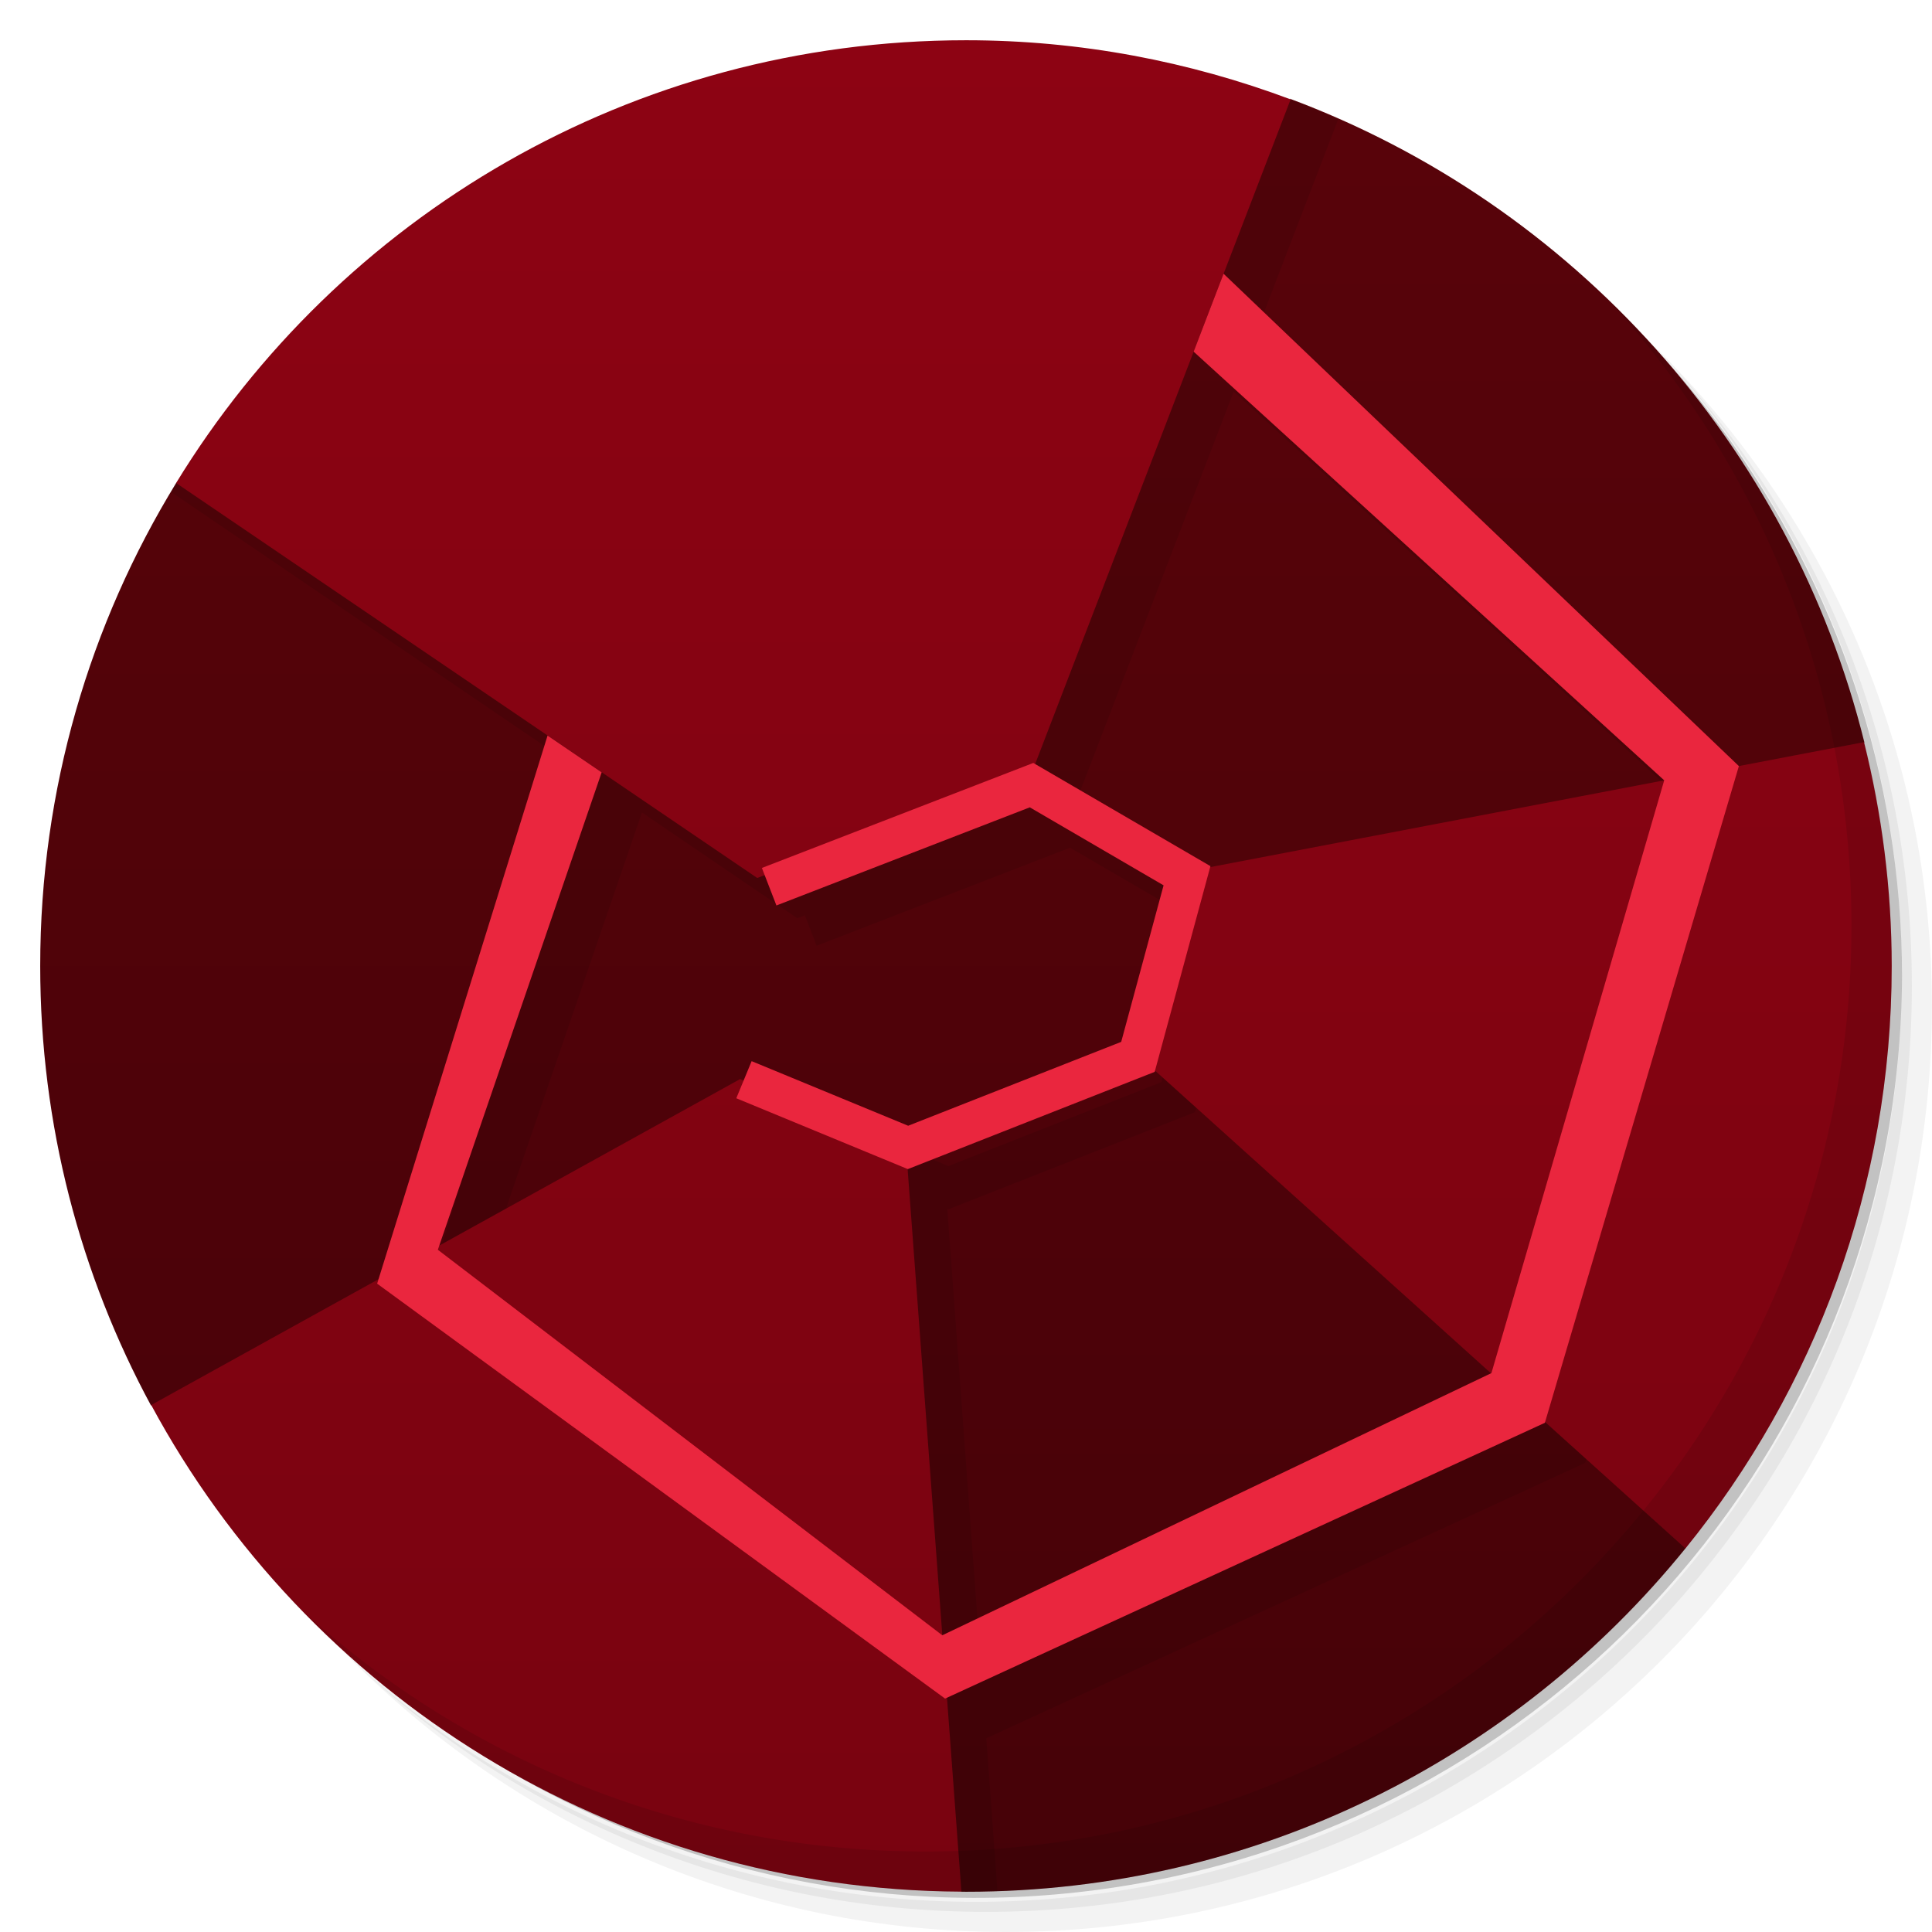
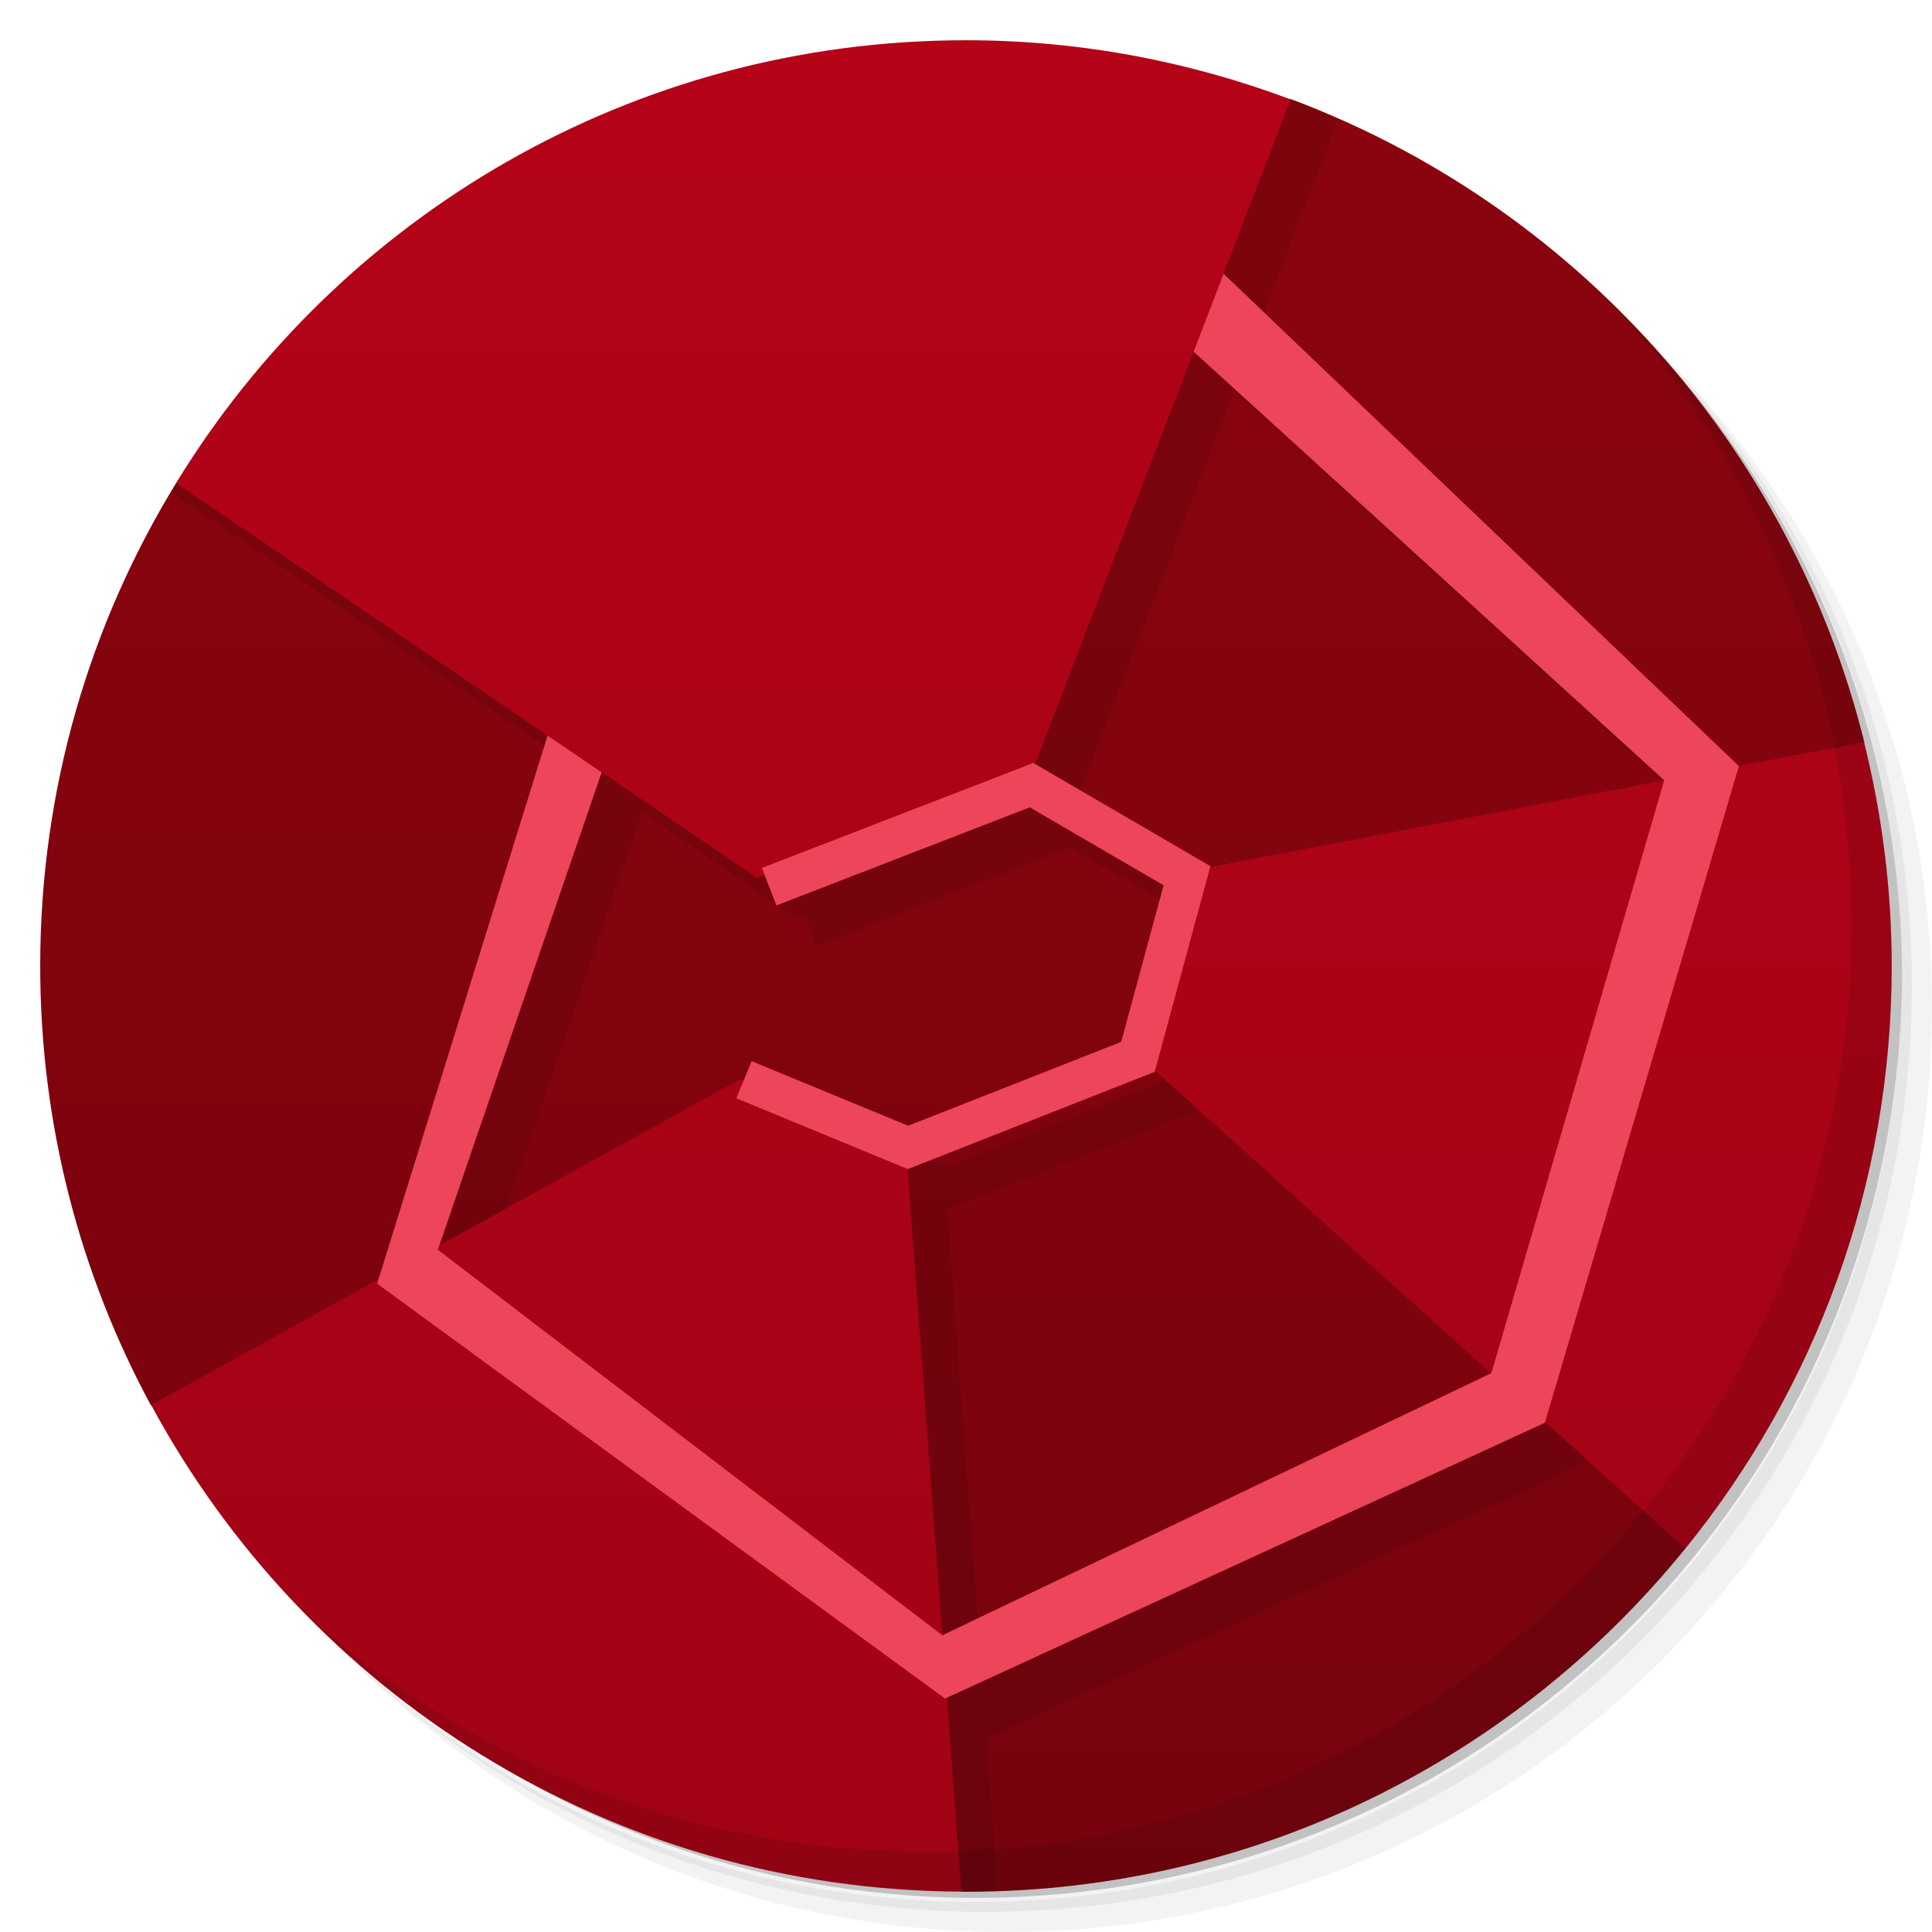
- <svg xmlns="http://www.w3.org/2000/svg" viewBox="0 0 48 48">
+ <svg xmlns="http://www.w3.org/2000/svg" version="1.1" viewBox="0 0 48 48">
  <defs>
-     <linearGradient id="linearGradient3764" x1="1" x2="47" gradientUnits="userSpaceOnUse" gradientTransform="matrix(0,-1,1,0,-1.5e-6,48)">
-       <stop style="stop-color:#460208;stop-opacity:1" />
-       <stop offset="1" style="stop-color:#59030a;stop-opacity:1" />
+     <linearGradient id="linearGradient3764" x1="1" x2="47" gradientTransform="matrix(0 -1 1 0 -1.5e-6 48)" gradientUnits="userSpaceOnUse">
+       <stop style="stop-color:#77030e" offset="0" />
+       <stop style="stop-color:#8b040e" offset="1" />
    </linearGradient>
-     <linearGradient id="linearGradient4184" y1="47" x2="0" y2="1" gradientUnits="userSpaceOnUse">
-       <stop style="stop-color:#790310;stop-opacity:1" />
-       <stop offset="1" style="stop-color:#8d0313;stop-opacity:1" />
+     <linearGradient id="linearGradient4184" x2="0" y1="47" y2="1" gradientUnits="userSpaceOnUse">
+       <stop style="stop-color:#a00315" offset="0" />
+       <stop style="stop-color:#b50318" offset="1" />
    </linearGradient>
  </defs>
-   <g>
-     <path d="m 36.31 5 c 5.859 4.062 9.688 10.831 9.688 18.5 c 0 12.426 -10.07 22.5 -22.5 22.5 c -7.669 0 -14.438 -3.828 -18.5 -9.688 c 1.037 1.822 2.306 3.499 3.781 4.969 c 4.085 3.712 9.514 5.969 15.469 5.969 c 12.703 0 23 -10.298 23 -23 c 0 -5.954 -2.256 -11.384 -5.969 -15.469 c -1.469 -1.475 -3.147 -2.744 -4.969 -3.781 z m 4.969 3.781 c 3.854 4.113 6.219 9.637 6.219 15.719 c 0 12.703 -10.297 23 -23 23 c -6.081 0 -11.606 -2.364 -15.719 -6.219 c 4.16 4.144 9.883 6.719 16.219 6.719 c 12.703 0 23 -10.298 23 -23 c 0 -6.335 -2.575 -12.06 -6.719 -16.219 z" style="opacity:0.05" />
-     <path d="m 41.28 8.781 c 3.712 4.085 5.969 9.514 5.969 15.469 c 0 12.703 -10.297 23 -23 23 c -5.954 0 -11.384 -2.256 -15.469 -5.969 c 4.113 3.854 9.637 6.219 15.719 6.219 c 12.703 0 23 -10.298 23 -23 c 0 -6.081 -2.364 -11.606 -6.219 -15.719 z" style="opacity:0.1" />
-     <path d="m 31.25 2.375 c 8.615 3.154 14.75 11.417 14.75 21.13 c 0 12.426 -10.07 22.5 -22.5 22.5 c -9.708 0 -17.971 -6.135 -21.12 -14.75 a 23 23 0 0 0 44.875 -7 a 23 23 0 0 0 -16 -21.875 z" style="opacity:0.2" />
+   <path d="m36.31 5c5.859 4.062 9.688 10.831 9.688 18.5 0 12.426-10.07 22.5-22.5 22.5-7.669 0-14.438-3.828-18.5-9.688 1.037 1.822 2.306 3.499 3.781 4.969 4.085 3.712 9.514 5.969 15.469 5.969 12.703 0 23-10.298 23-23 0-5.954-2.256-11.384-5.969-15.469-1.469-1.475-3.147-2.744-4.969-3.781zm4.969 3.781c3.854 4.113 6.219 9.637 6.219 15.719 0 12.703-10.297 23-23 23-6.081 0-11.606-2.364-15.719-6.219 4.16 4.144 9.883 6.719 16.219 6.719 12.703 0 23-10.298 23-23 0-6.335-2.575-12.06-6.719-16.219z" style="opacity:.05" />
+   <path d="m41.28 8.781c3.712 4.085 5.969 9.514 5.969 15.469 0 12.703-10.297 23-23 23-5.954 0-11.384-2.256-15.469-5.969 4.113 3.854 9.637 6.219 15.719 6.219 12.703 0 23-10.298 23-23 0-6.081-2.364-11.606-6.219-15.719z" style="opacity:.1" />
+   <path d="m31.25 2.375c8.615 3.154 14.75 11.417 14.75 21.13 0 12.426-10.07 22.5-22.5 22.5-9.708 0-17.971-6.135-21.12-14.75a23 23 0 0 0 44.875-7 23 23 0 0 0-16-21.875z" style="opacity:.2" />
+   <path d="m32.03 2.445c0.011 8e-3 0.023 0.015 0.033 0.023-0.033-0.023-27.687 9.533-27.687 9.533-2.141 3.493-3.377 7.601-3.377 11.998 0 3.956 0.999 7.679 2.758 10.93-1e-3 -8e-3 -1e-3 -0.016-2e-3 -0.023l20.13 12.09c-1e-3 0-1e-3 2e-3 -2e-3 2e-3 0.039 0 0.078 2e-3 0.117 2e-3 7.218 0 13.656-3.327 17.873-8.529l4.438-20.03c4e-3 6e-3 7e-3 0.01 0.012 0.016-1.832-7.398-7.243-13.381-14.291-16.01" style="fill:url(#linearGradient3764)" />
+   <path d="m32.06 2.469c-10.628 10.285-13.07 10.07-27.689 9.531-0.044 0.073-0.081 0.146-0.125 0.219l10.361 7.05-4.236 13.619 13.166 9.619 0.338 4.496h0.125c0.261 0 0.522-0.023 0.781-0.031l-0.277-3.785 14.879-6.842 4.82-16.316-12.811-12.238 1.854-4.824c-0.395-0.174-0.779-0.347-1.186-0.5zm-1.41 7.26 11.697 10.658-4.293 14.727-13.643 6.514-0.025-0.02-0.85-11.568 0.02 8e-3 6.133-2.416 1.385-5.113-4.361-2.539zm-14.701 10.457 3.859 2.627 0.189-0.072 0.291 0.756 6.297-2.436 3.324 1.936-1.055 3.889-5.291 2.084-3.889-1.605-0.381 0.922-7.416 3.764z" style="opacity:.1" />
+   <g transform="translate(37.5)">
+     <path transform="translate(-37.5)" d="m24 1c-8.311 0-15.584 4.394-19.625 11l14.438 9.813 6.814-2.594 6.438-16.75c-2.511-0.941-5.224-1.469-8.06-1.469h-4e-3zm22.311 17.438-17 3.25-1 4.564 13.563 12.219c3.206-3.953 5.125-8.983 5.125-14.469 0-1.919-0.245-3.781-0.688-5.564zm-27.926 8.371-4e-3 4e-3 -14.625 8.094c3.866 7.169 11.419 12.05 20.13 12.09l-1.375-18.469-4.125-1.719z" style="fill:url(#linearGradient4184)" />
+     <path transform="translate(-37.5)" d="m30.4 6.799-0.744 1.938 11.691 10.65-4.293 14.727-13.643 6.514-12.533-9.578 4.07-11.861-1.344-0.914-4.234 13.617 14.11 10.309 14.902-6.852 4.82-16.316-12.803-12.232zm-4.727 12.156-6.744 2.609 0.361 0.932 6.295-2.438 3.324 1.938-1.053 3.889-5.293 2.084-3.889-1.605-0.381 0.922 4.262 1.76 6.133-2.416 1.385-5.111-4.4-2.563z" style="fill:#ed4559" />
  </g>
-   <g>
-     <path d="m 32.03 2.445 c 0.011 0.008 0.023 0.015 0.033 0.023 c -0.033 -0.023 -27.687 9.533 -27.687 9.533 -2.141 3.493 -3.377 7.601 -3.377 11.998 c 0 3.956 0.999 7.679 2.758 10.93 -0.001 -0.008 -0.001 -0.016 -0.002 -0.023 l 20.13 12.09 c -0.001 0 -0.001 0.002 -0.002 0.002 c 0.039 0 0.078 0.002 0.117 0.002 c 7.218 0 13.656 -3.327 17.873 -8.529 l 4.438 -20.03 c 0.004 0.006 0.007 0.01 0.012 0.016 c -1.832 -7.398 -7.243 -13.381 -14.291 -16.01" style="fill:url(#linearGradient3764);fill-opacity:1" />
-   </g>
-   <path d="m 32.06 2.469 c -10.628 10.285 -13.07 10.07 -27.689 9.531 c -0.044 0.073 -0.081 0.146 -0.125 0.219 l 10.361 7.05 -4.236 13.619 13.166 9.619 0.338 4.496 0.125 0 c 0.261 0 0.522 -0.023 0.781 -0.031 l -0.277 -3.785 14.879 -6.842 4.82 -16.316 -12.811 -12.238 1.854 -4.824 c -0.395 -0.174 -0.779 -0.347 -1.186 -0.5 z m -1.41 7.26 11.697 10.658 -4.293 14.727 -13.643 6.514 -0.025 -0.02 -0.85 -11.568 0.02 0.008 6.133 -2.416 1.385 -5.113 -4.361 -2.539 z m -14.701 10.457 3.859 2.627 0.189 -0.072 0.291 0.756 6.297 -2.436 3.324 1.936 -1.055 3.889 -5.291 2.084 -3.889 -1.605 -0.381 0.922 -7.416 3.764 z" style="fill:#000;opacity:0.1;fill-opacity:1;stroke:none;fill-rule:nonzero" />
-   <g transform="translate(37.5,0)">
-     <path d="m 24 1 c -8.311 0 -15.584 4.394 -19.625 11 l 14.438 9.813 l 6.814 -2.594 l 6.438 -16.75 c -2.511 -0.941 -5.224 -1.469 -8.06 -1.469 l -0.004 0 z m 22.311 17.438 l -17 3.25 l -1 4.564 l 13.563 12.219 c 3.206 -3.953 5.125 -8.983 5.125 -14.469 c 0 -1.919 -0.245 -3.781 -0.688 -5.564 z m -27.926 8.371 l -0.004 0.004 l -14.625 8.094 c 3.866 7.169 11.419 12.05 20.13 12.09 l -1.375 -18.469 l -4.125 -1.719 z" transform="translate(-37.5,0)" style="fill:url(#linearGradient4184);fill-opacity:1;stroke:none;fill-rule:nonzero" />
-     <path d="m 30.4 6.799 l -0.744 1.938 l 11.691 10.65 l -4.293 14.727 l -13.643 6.514 l -12.533 -9.578 l 4.07 -11.861 l -1.344 -0.914 l -4.234 13.617 l 14.11 10.309 l 14.902 -6.852 l 4.82 -16.316 l -12.803 -12.232 z m -4.727 12.156 l -6.744 2.609 l 0.361 0.932 l 6.295 -2.438 l 3.324 1.938 l -1.053 3.889 l -5.293 2.084 l -3.889 -1.605 l -0.381 0.922 l 4.262 1.76 l 6.133 -2.416 l 1.385 -5.111 l -4.4 -2.563 z" transform="translate(-37.5,0)" style="fill:#ea263e;fill-opacity:1;stroke:none;fill-rule:nonzero" />
-   </g>
-   <g>
-     <path d="m 40.03 7.531 c 3.712 4.084 5.969 9.514 5.969 15.469 0 12.703 -10.297 23 -23 23 c -5.954 0 -11.384 -2.256 -15.469 -5.969 4.178 4.291 10.01 6.969 16.469 6.969 c 12.703 0 23 -10.298 23 -23 0 -6.462 -2.677 -12.291 -6.969 -16.469 z" style="opacity:0.1" />
-   </g>
+   <path d="m40.03 7.531c3.712 4.084 5.969 9.514 5.969 15.469 0 12.703-10.297 23-23 23-5.954 0-11.384-2.256-15.469-5.969 4.178 4.291 10.01 6.969 16.469 6.969 12.703 0 23-10.298 23-23 0-6.462-2.677-12.291-6.969-16.469z" style="opacity:.1" />
</svg>
